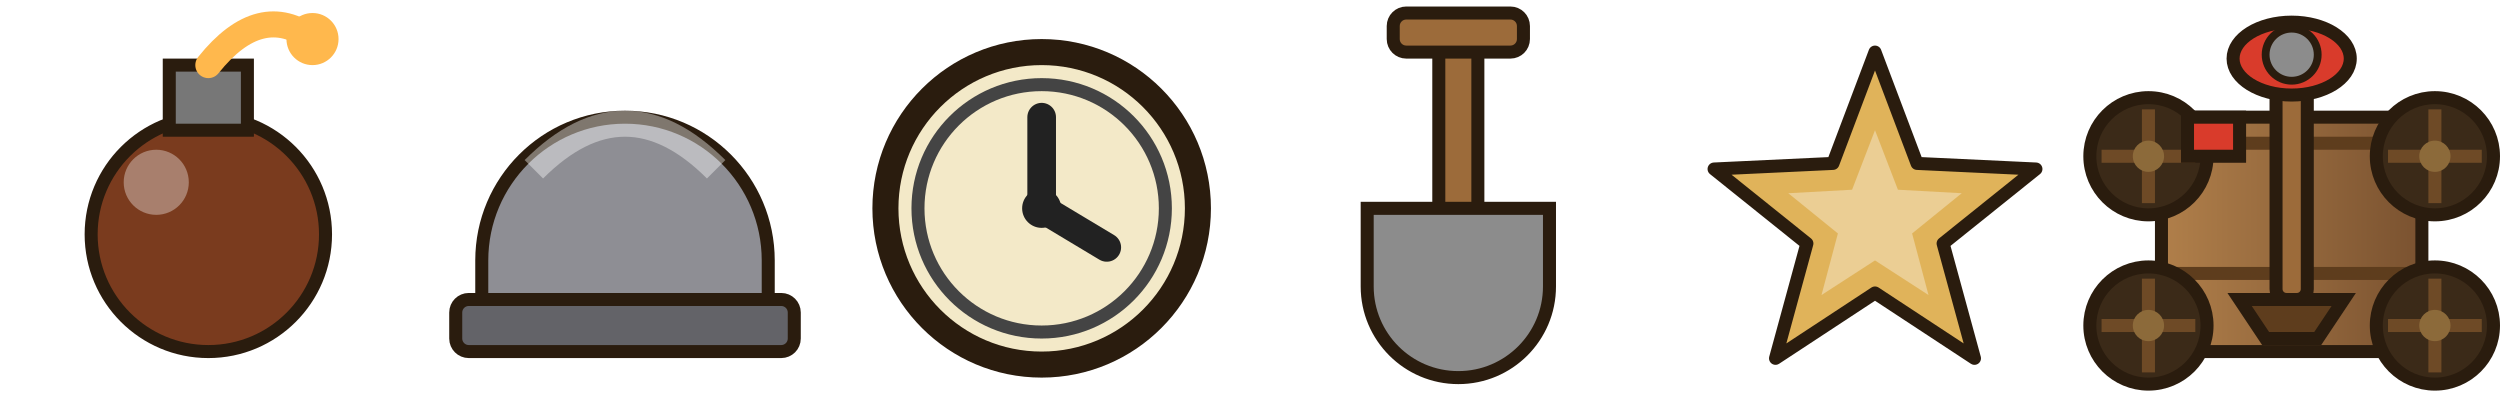
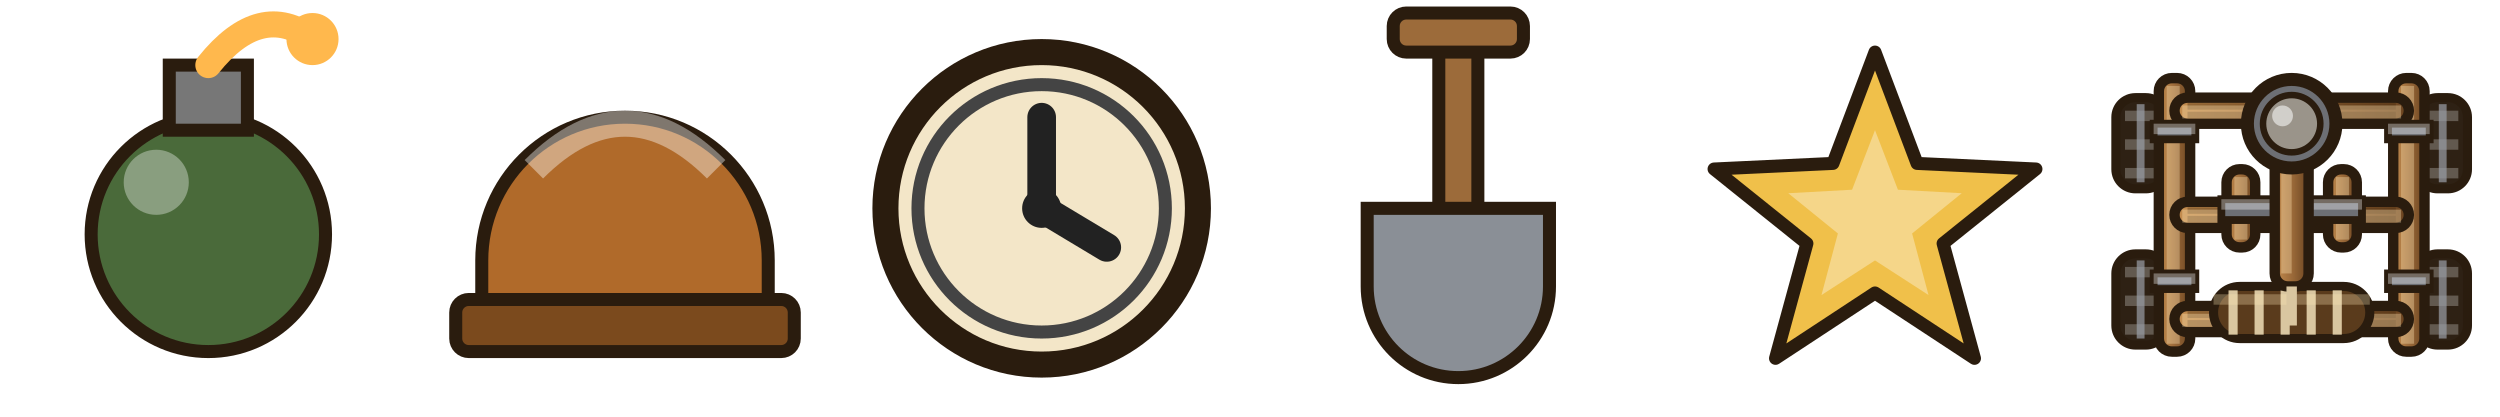
<svg xmlns="http://www.w3.org/2000/svg" width="192" height="32" viewBox="0 0 192 32">
  <defs>
-     <linearGradient id="plank" x1="0" y1="0" x2="1" y2="0">
-       <stop offset="0" stop-color="#b07f4a" />
-       <stop offset="1" stop-color="#7a5230" />
+     <radialGradient id="flame" cx="0.5" cy="0.8" r="0.7">
+       <stop offset="0" stop-color="#fff2a0" />
+       <stop offset="0.5" stop-color="#ff9a2a" />
+       <stop offset="1" stop-color="#d8341b" />
+     </radialGradient>
+     <linearGradient id="oak" x1="0" y1="0" x2="1" y2="0">
+       <stop offset="0" stop-color="#c48d4f" />
+       <stop offset="0.5" stop-color="#9c6b3a" />
+       <stop offset="1" stop-color="#6b4420" />
    </linearGradient>
    <radialGradient id="flame" cx="0.5" cy="0.8" r="0.7">
      <stop offset="0" stop-color="#fff2a0" />
      <stop offset="0.5" stop-color="#ff9a2a" />
      <stop offset="1" stop-color="#d8341b" />
    </radialGradient>
+     <linearGradient id="oak" x1="0" y1="0" x2="1" y2="0">
+       <stop offset="0" stop-color="#c48d4f" />
+       <stop offset="0.5" stop-color="#9c6b3a" />
+       <stop offset="1" stop-color="#6b4420" />
+     </linearGradient>
  </defs>
  <g transform="translate(0 0)">
-     <circle cx="16" cy="18" r="9" fill="#7a3b1e" stroke="#2a1c0e" />
+     <circle cx="16" cy="18" r="9" fill="#4a6a3a" stroke="#2a1c0e" />
    <rect x="13" y="5" width="6" height="5" fill="#777" stroke="#2a1c0e" />
    <path d="M16 5 q4 -5 8 -2" fill="none" stroke="#ffb84d" stroke-width="2" stroke-linecap="round" />
    <circle cx="24" cy="3" r="2" fill="#ffb84d" />
    <circle cx="12" cy="14" r="2.5" fill="rgba(255,255,255,.35)" />
  </g>
  <g transform="translate(32 0)">
-     <path d="M5 20 a11 11 0 0 1 22 0 v4 h-22z" fill="#8e8e94" stroke="#2a1c0e" />
-     <rect x="3" y="23" width="26" height="4" fill="#636368" stroke="#2a1c0e" rx="1" />
+     <path d="M5 20 a11 11 0 0 1 22 0 v4 h-22z" fill="#b06a2a" stroke="#2a1c0e" />
+     <rect x="3" y="23" width="26" height="4" fill="#7b4a1d" stroke="#2a1c0e" rx="1" />
    <path d="M9 13 q7 -7 14 0" fill="none" stroke="rgba(255,255,255,.4)" stroke-width="2" />
  </g>
  <g transform="translate(64 0)">
-     <circle cx="16" cy="16" r="12" fill="#f3e9c8" stroke="#2a1c0e" stroke-width="2" />
+     <circle cx="16" cy="16" r="12" fill="#f3e6c8" stroke="#2a1c0e" stroke-width="2" />
    <circle cx="16" cy="16" r="9.5" fill="none" stroke="#444" stroke-width="1" />
    <line x1="16" y1="16" x2="16" y2="9" stroke="#222" stroke-width="2.2" stroke-linecap="round" />
    <line x1="16" y1="16" x2="21" y2="19" stroke="#222" stroke-width="2.2" stroke-linecap="round" />
    <circle cx="16" cy="16" r="1.5" fill="#222" />
  </g>
  <g transform="translate(96 0)">
    <rect x="14.5" y="2" width="3" height="15" fill="#9c6b3a" stroke="#2a1c0e" rx="1" />
    <rect x="11" y="1" width="10" height="3" fill="#9c6b3a" stroke="#2a1c0e" rx="1" />
-     <path d="M9 16 h14 v6 a7 7 0 0 1 -14 0z" fill="#8c8c8c" stroke="#2a1c0e" />
+     <path d="M9 16 h14 v6 a7 7 0 0 1 -14 0z" fill="#8a8f96" stroke="#2a1c0e" />
  </g>
  <g transform="translate(128 0)">
-     <polygon points="16,4 19.23,12.55 28.36,12.98 21.23,18.7 23.64,27.52 16,22.5 8.36,27.52 10.77,18.7 3.64,12.98 12.77,12.55" fill="#e0b35a" stroke="#2a1c0e" stroke-linejoin="round" />
+     <polygon points="16,4 19.23,12.55 28.36,12.98 21.23,18.7 23.64,27.52 16,22.5 8.36,27.52 10.77,18.7 3.64,12.98 12.77,12.55" fill="#f0c04a" stroke="#2a1c0e" stroke-linejoin="round" />
    <polygon points="16,10 17.76,14.57 22.66,14.84 18.85,17.93 20.11,22.66 16,20 11.89,22.66 13.15,17.93 9.34,14.84 14.24,14.57" fill="rgba(255,255,255,.35)" />
  </g>
  <g transform="translate(160 0)">
-     <rect x="6" y="9" width="20" height="18" fill="url(#plank)" rx="2" stroke="#2a1c0e" />
-     <line x1="7" y1="11" x2="25" y2="11" stroke="#5e3d1d" stroke-width="1" />
-     <line x1="7" y1="21" x2="25" y2="21" stroke="#5e3d1d" stroke-width="1" />
-     <circle cx="5" cy="12" r="4.5" fill="#3b2a18" stroke="#2a1c0e" />
-     <g transform="rotate(0 5 12)">
-       <line x1="1.4" y1="12" x2="8.6" y2="12" stroke="#6e4a26" stroke-width="1" />
-       <line x1="5" y1="8.4" x2="5" y2="15.6" stroke="#6e4a26" stroke-width="1" />
-     </g>
-     <circle cx="5" cy="12" r="1.2" fill="#8c6a3a" />
-     <circle cx="27" cy="12" r="4.5" fill="#3b2a18" stroke="#2a1c0e" />
-     <g transform="rotate(0 27 12)">
-       <line x1="23.4" y1="12" x2="30.6" y2="12" stroke="#6e4a26" stroke-width="1" />
-       <line x1="27" y1="8.4" x2="27" y2="15.6" stroke="#6e4a26" stroke-width="1" />
-     </g>
-     <circle cx="27" cy="12" r="1.2" fill="#8c6a3a" />
-     <circle cx="5" cy="25" r="4.5" fill="#3b2a18" stroke="#2a1c0e" />
-     <g transform="rotate(0 5 25)">
-       <line x1="1.4" y1="25" x2="8.6" y2="25" stroke="#6e4a26" stroke-width="1" />
-       <line x1="5" y1="21.4" x2="5" y2="28.6" stroke="#6e4a26" stroke-width="1" />
-     </g>
-     <circle cx="5" cy="25" r="1.2" fill="#8c6a3a" />
-     <circle cx="27" cy="25" r="4.5" fill="#3b2a18" stroke="#2a1c0e" />
-     <g transform="rotate(0 27 25)">
-       <line x1="23.4" y1="25" x2="30.6" y2="25" stroke="#6e4a26" stroke-width="1" />
-       <line x1="27" y1="21.4" x2="27" y2="28.6" stroke="#6e4a26" stroke-width="1" />
-     </g>
-     <circle cx="27" cy="25" r="1.2" fill="#8c6a3a" />
-     <rect x="14.8" y="3" width="2.4" height="20" fill="#9c6b3a" stroke="#2a1c0e" rx=".8" />
-     <path d="M12 23 h8 l-2 3 h-4z" fill="#5e3d1d" stroke="#2a1c0e" />
-     <ellipse cx="16" cy="4.5" rx="4.5" ry="2.8" fill="#d93b2b" stroke="#2a1c0e" />
-     <circle cx="16" cy="4.2" r="2" fill="#8c8c8c" stroke="#2a1c0e" stroke-width=".6" />
-     <path d="M8 9 h4 v3 h-4z" fill="#d93b2b" stroke="#2a1c0e" />
+     <rect x="2.5" y="7.5" width="3.8" height="7" fill="#2e2114" rx="1.5" stroke="#2a1c0e" stroke-width=".7" />
+     <rect x="3.2" y="8.5" width="2.4" height="0.8" fill="rgba(255,255,255,.25)" />
+     <rect x="3.2" y="10.7" width="2.4" height="0.8" fill="rgba(255,255,255,.25)" />
+     <rect x="3.2" y="12.9" width="2.4" height="0.8" fill="rgba(255,255,255,.25)" />
+     <line x1="4.4" y1="8" x2="4.4" y2="14" stroke="#9a9ea6" stroke-width="0.6" opacity=".7" />
+     <rect x="25.7" y="7.5" width="3.8" height="7" fill="#2e2114" rx="1.5" stroke="#2a1c0e" stroke-width=".7" />
+     <rect x="26.4" y="8.5" width="2.4" height="0.8" fill="rgba(255,255,255,.25)" />
+     <rect x="26.4" y="10.7" width="2.4" height="0.8" fill="rgba(255,255,255,.25)" />
+     <rect x="26.4" y="12.9" width="2.4" height="0.8" fill="rgba(255,255,255,.25)" />
+     <line x1="27.6" y1="8" x2="27.6" y2="14" stroke="#9a9ea6" stroke-width="0.6" opacity=".7" />
+     <rect x="2.5" y="19.5" width="3.8" height="7" fill="#2e2114" rx="1.5" stroke="#2a1c0e" stroke-width=".7" />
+     <rect x="3.2" y="20.5" width="2.4" height="0.8" fill="rgba(255,255,255,.25)" />
+     <rect x="3.2" y="22.7" width="2.4" height="0.8" fill="rgba(255,255,255,.25)" />
+     <rect x="3.2" y="24.9" width="2.4" height="0.8" fill="rgba(255,255,255,.25)" />
+     <line x1="4.4" y1="20" x2="4.4" y2="26" stroke="#9a9ea6" stroke-width="0.6" opacity=".7" />
+     <rect x="25.7" y="19.5" width="3.8" height="7" fill="#2e2114" rx="1.5" stroke="#2a1c0e" stroke-width=".7" />
+     <rect x="26.4" y="20.5" width="2.4" height="0.8" fill="rgba(255,255,255,.25)" />
+     <rect x="26.4" y="22.7" width="2.4" height="0.8" fill="rgba(255,255,255,.25)" />
+     <rect x="26.4" y="24.9" width="2.4" height="0.8" fill="rgba(255,255,255,.25)" />
+     <line x1="27.6" y1="20" x2="27.6" y2="26" stroke="#9a9ea6" stroke-width="0.6" opacity=".7" />
+     <rect x="5.8" y="6" width="2.4" height="21" fill="url(#oak)" rx="1" stroke="#2a1c0e" stroke-width=".8" />
+     <rect x="6.4" y="6.6" width="1" height="19.8" fill="rgba(255,230,180,.35)" />
+     <rect x="23.8" y="6" width="2.4" height="21" fill="url(#oak)" rx="1" stroke="#2a1c0e" stroke-width=".8" />
+     <rect x="24.4" y="6.6" width="1" height="19.8" fill="rgba(255,230,180,.35)" />
+     <rect x="7" y="7.5" width="18" height="2" fill="url(#oak)" rx="1" stroke="#2a1c0e" stroke-width=".8" />
+     <line x1="8" y1="8.17" x2="24" y2="8.17" stroke="rgba(60,35,10,.35)" stroke-width="0.5" />
+     <line x1="8" y1="8.83" x2="24" y2="8.83" stroke="rgba(60,35,10,.35)" stroke-width="0.5" />
+     <rect x="7.6" y="8.1" width="16.8" height="1" fill="rgba(255,230,180,.35)" />
+     <rect x="7" y="15.5" width="18" height="2" fill="url(#oak)" rx="1" stroke="#2a1c0e" stroke-width=".8" />
+     <line x1="8" y1="16.17" x2="24" y2="16.17" stroke="rgba(60,35,10,.35)" stroke-width="0.5" />
+     <line x1="8" y1="16.83" x2="24" y2="16.83" stroke="rgba(60,35,10,.35)" stroke-width="0.5" />
+     <rect x="7.6" y="16.1" width="16.8" height="1" fill="rgba(255,230,180,.35)" />
+     <rect x="7" y="23.5" width="18" height="2" fill="url(#oak)" rx="1" stroke="#2a1c0e" stroke-width=".8" />
+     <line x1="8" y1="24.17" x2="24" y2="24.17" stroke="rgba(60,35,10,.35)" stroke-width="0.5" />
+     <line x1="8" y1="24.83" x2="24" y2="24.83" stroke="rgba(60,35,10,.35)" stroke-width="0.5" />
+     <rect x="7.6" y="24.1" width="16.8" height="1" fill="rgba(255,230,180,.35)" />
+     <rect x="5.4" y="9.5" width="3.2" height="1.2" fill="#6d6f74" stroke="#2a1c0e" stroke-width=".6" />
+     <rect x="5.4" y="9.5" width="3.2" height="0.8" fill="rgba(255,255,255,.35)" />
+     <rect x="23.4" y="9.5" width="3.2" height="1.2" fill="#6d6f74" stroke="#2a1c0e" stroke-width=".6" />
+     <rect x="23.4" y="9.5" width="3.2" height="0.8" fill="rgba(255,255,255,.35)" />
+     <rect x="5.4" y="21" width="3.2" height="1.2" fill="#6d6f74" stroke="#2a1c0e" stroke-width=".6" />
+     <rect x="5.4" y="21" width="3.2" height="0.8" fill="rgba(255,255,255,.35)" />
+     <rect x="23.4" y="21" width="3.2" height="1.2" fill="#6d6f74" stroke="#2a1c0e" stroke-width=".6" />
+     <rect x="23.4" y="21" width="3.2" height="0.8" fill="rgba(255,255,255,.35)" />
+     <rect x="10" y="22" width="12" height="4" fill="#5a3b1c" rx="2" stroke="#2a1c0e" stroke-width=".7" />
+     <line x1="11.5" y1="22.3" x2="11.5" y2="25.7" stroke="#d9c6a0" stroke-width="0.7" />
+     <line x1="13.5" y1="22.3" x2="13.5" y2="25.7" stroke="#d9c6a0" stroke-width="0.7" />
+     <line x1="15.5" y1="22.3" x2="15.5" y2="25.7" stroke="#d9c6a0" stroke-width="0.7" />
+     <line x1="17.5" y1="22.3" x2="17.5" y2="25.7" stroke="#d9c6a0" stroke-width="0.7" />
+     <line x1="19.5" y1="22.3" x2="19.5" y2="25.7" stroke="#d9c6a0" stroke-width="0.7" />
+     <rect x="10" y="22.6" width="12" height="0.8" fill="rgba(255,230,180,.3)" />
+     <rect x="11" y="13" width="2.2" height="6" fill="url(#oak)" rx="1" stroke="#2a1c0e" stroke-width=".8" />
+     <rect x="11.6" y="13.6" width="1" height="4.8" fill="rgba(255,230,180,.35)" />
+     <rect x="18.8" y="13" width="2.2" height="6" fill="url(#oak)" rx="1" stroke="#2a1c0e" stroke-width=".8" />
+     <rect x="19.4" y="13.6" width="1" height="4.8" fill="rgba(255,230,180,.35)" />
+     <rect x="10.6" y="15.3" width="10.8" height="1.6" fill="#6d6f74" stroke="#2a1c0e" stroke-width=".6" />
+     <rect x="10.6" y="15.3" width="10.8" height="0.8" fill="rgba(255,255,255,.35)" />
+     <rect x="14.7" y="8" width="2.6" height="14" fill="url(#oak)" rx="1" stroke="#2a1c0e" stroke-width=".8" />
+     <rect x="15.2" y="9" width="0.8" height="12" fill="rgba(255,230,180,.35)" />
+     <line x1="16" y1="22" x2="16" y2="25" stroke="#d9c6a0" stroke-width="0.8" />
+     <circle cx="16" cy="9.5" r="3.4" fill="#6d6f74" stroke="#2a1c0e" />
+     <circle cx="16" cy="9.5" r="2.2" fill="#9a948a" stroke="#2a1c0e" stroke-width=".5" />
+     <circle cx="15.3" cy="8.9" r="0.8" fill="rgba(255,255,255,.55)" />
  </g>
</svg>
